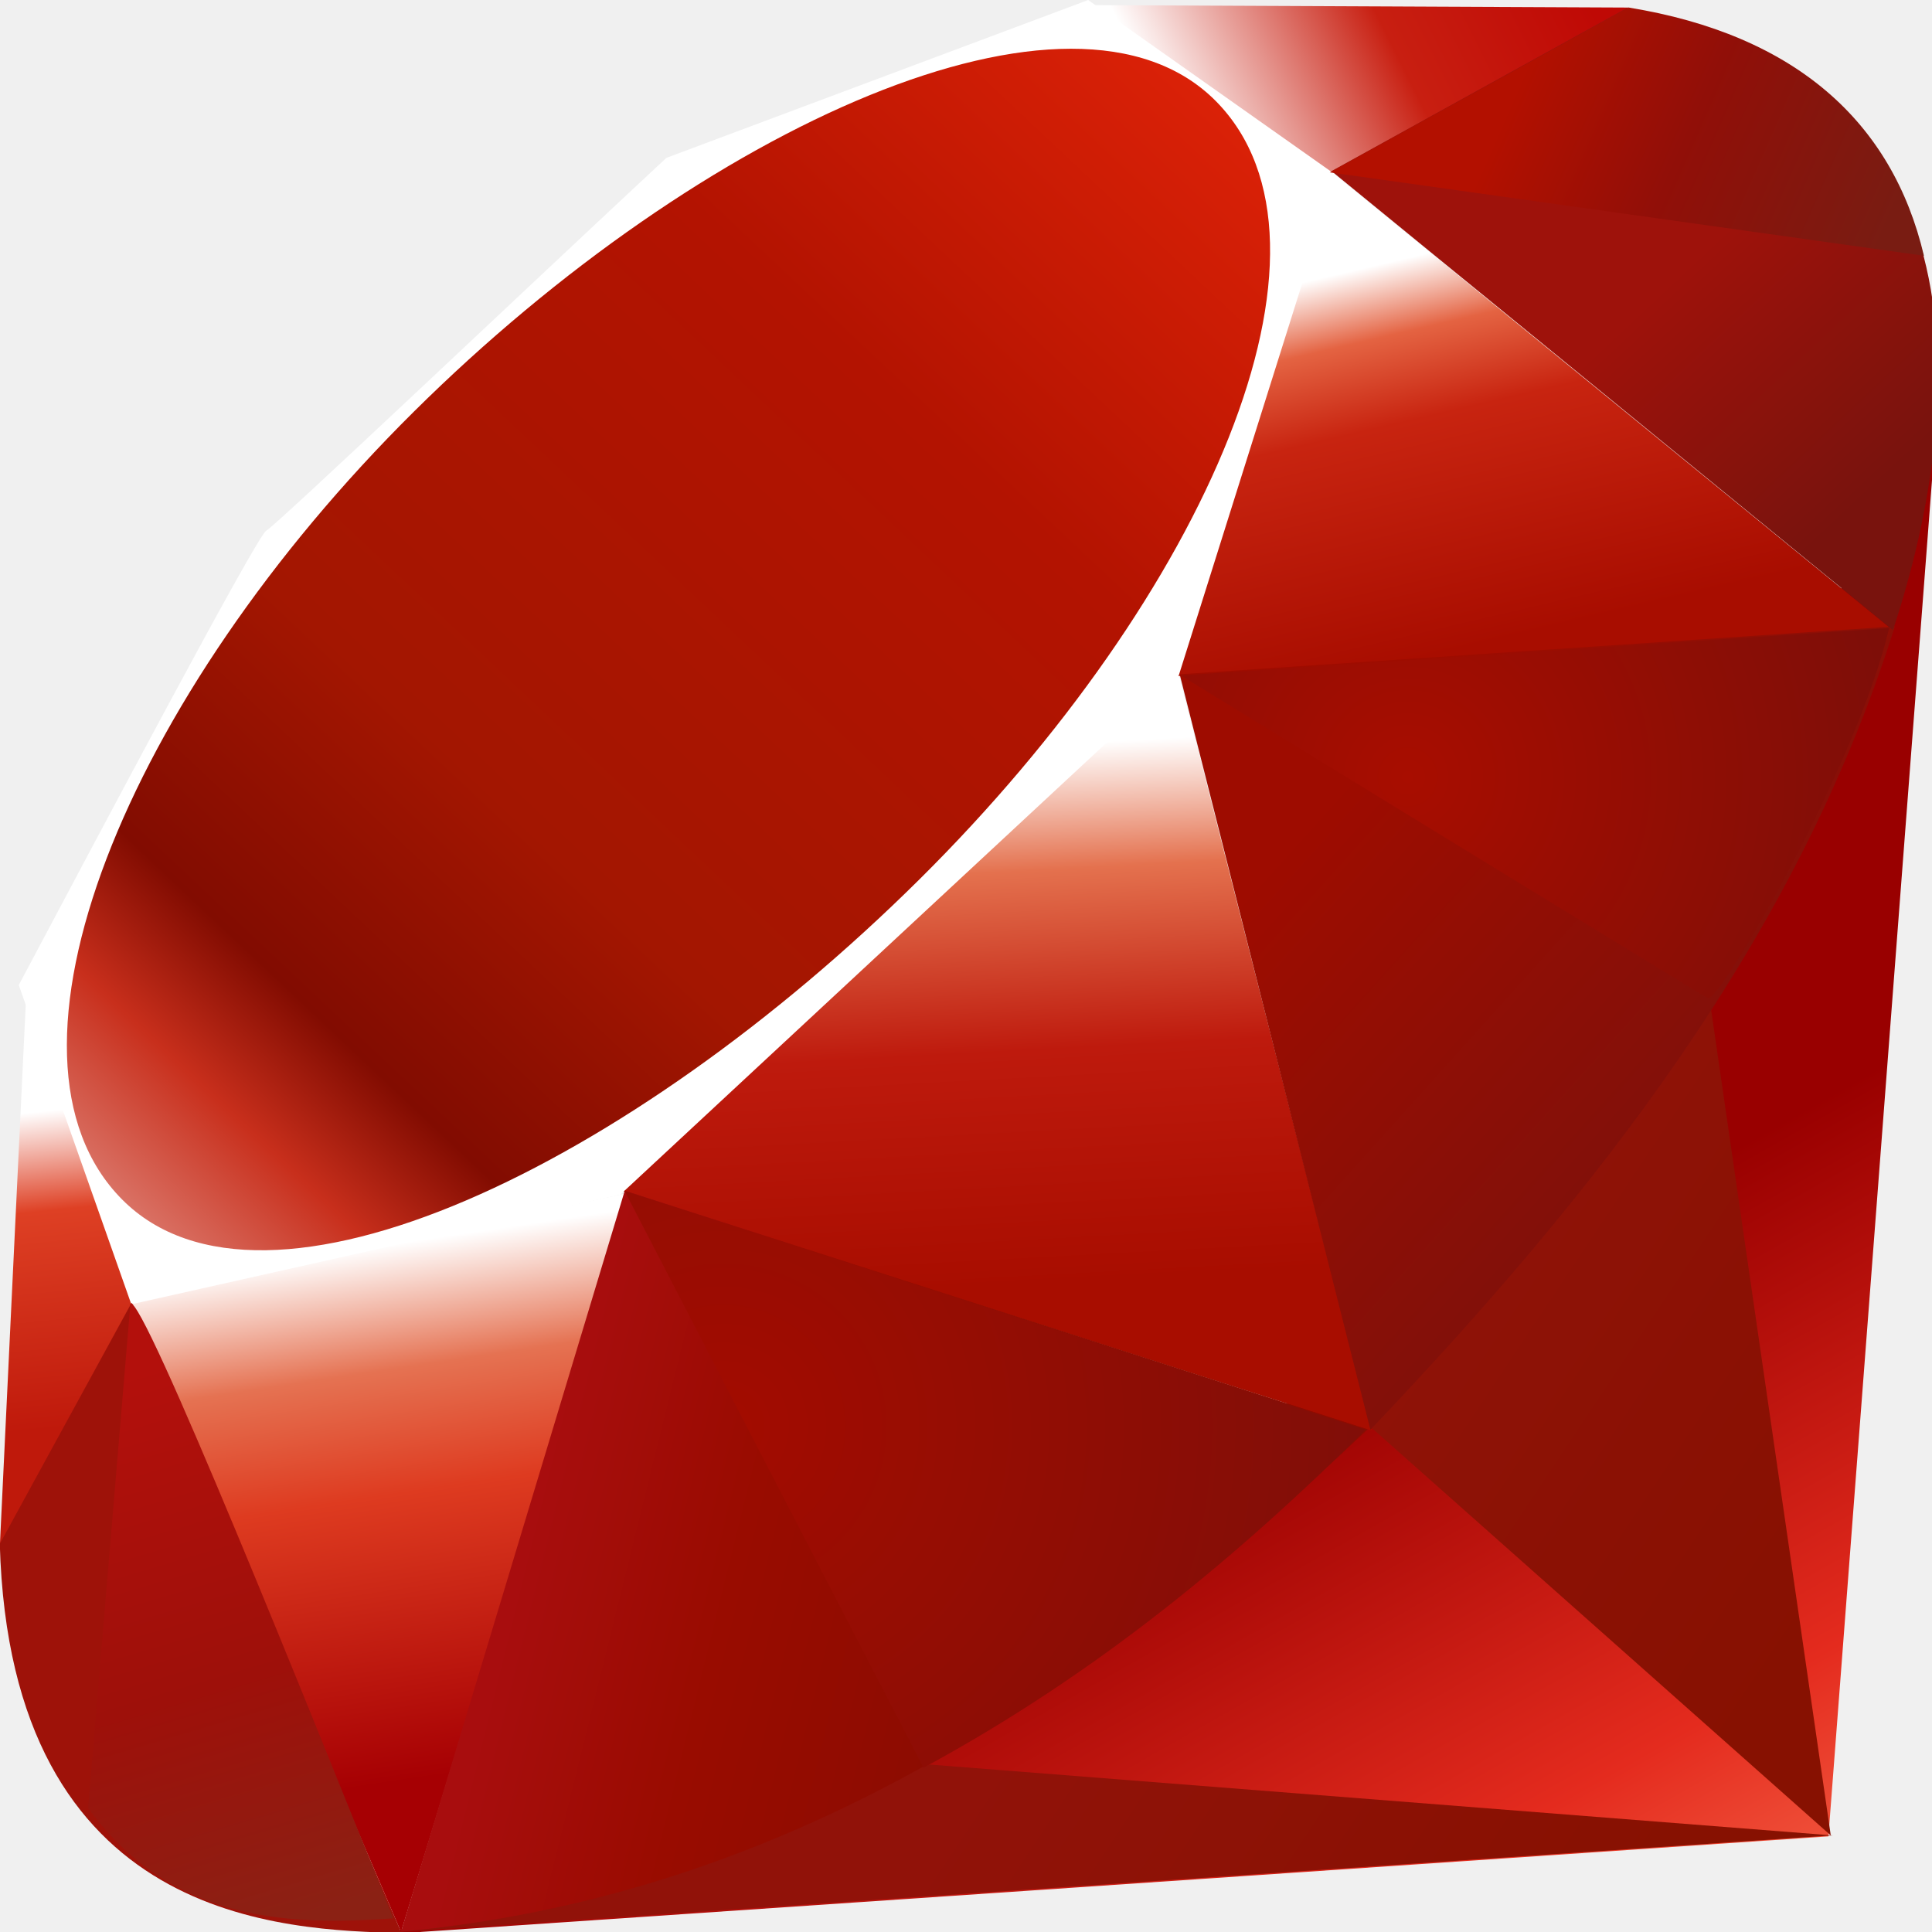
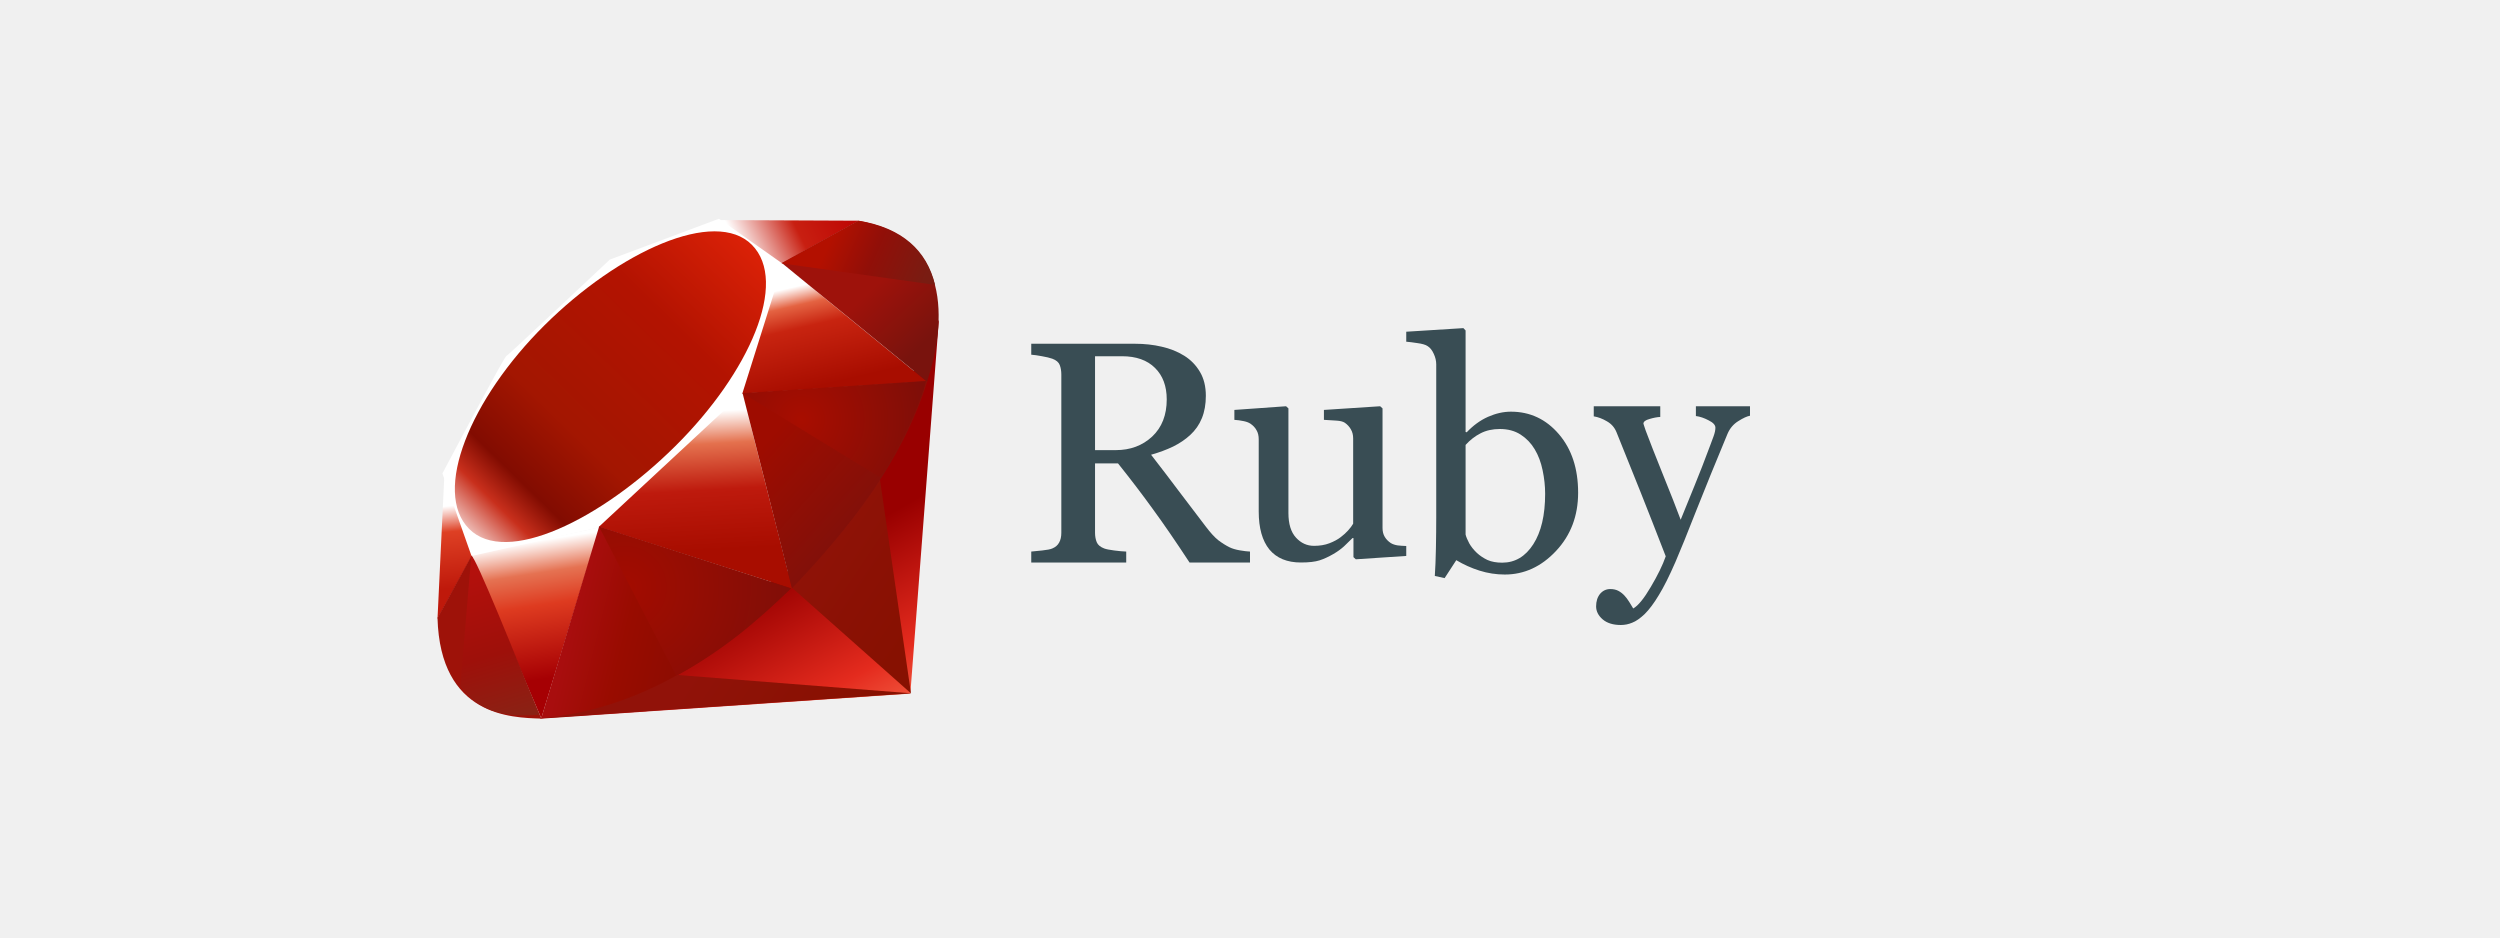
- <svg xmlns="http://www.w3.org/2000/svg" xmlns:xlink="http://www.w3.org/1999/xlink" width="64" height="64" id="svg2" version="1.1" viewBox="0 0 32 32">
-   <defs id="defs4">
-     <linearGradient id="linearGradient3461" spreadMethod="pad" gradientTransform="matrix(37.39998,16.509,-16.509,37.39998,362.3227,-485.4917)" gradientUnits="userSpaceOnUse" y2="0" x2="1" y1="0" x1="0">
-       <stop id="stop3463" offset="0" style="stop-opacity:1;stop-color:#b31000" />
-       <stop id="stop3465" offset="0.44" style="stop-opacity:1;stop-color:#910f08" />
-       <stop id="stop3467" offset="0.44" style="stop-opacity:1;stop-color:#910f08" />
-       <stop id="stop3469" offset="0.99" style="stop-opacity:1;stop-color:#791c12" />
-       <stop id="stop3471" offset="1" style="stop-opacity:1;stop-color:#791c12" />
+ <svg xmlns="http://www.w3.org/2000/svg" width="160" height="60" viewBox="0 0 160 60" fill="none">
+   <path fill-rule="evenodd" clip-rule="evenodd" d="M52.861 35.121L34.54 46L58.262 44.39L60.089 20.47L52.861 35.121Z" fill="url(#paint0_linear_601_441)" />
+   <path fill-rule="evenodd" clip-rule="evenodd" d="M58.301 44.374L56.262 30.301L50.709 37.635L58.301 44.374Z" fill="url(#paint1_linear_601_441)" />
+   <path fill-rule="evenodd" clip-rule="evenodd" d="M58.328 44.374L43.391 43.201L34.619 45.969L58.328 44.374Z" fill="url(#paint2_linear_601_441)" />
+   <path fill-rule="evenodd" clip-rule="evenodd" d="M34.641 45.972L38.372 33.748L30.161 35.503L34.641 45.972Z" fill="url(#paint3_linear_601_441)" />
+   <path fill-rule="evenodd" clip-rule="evenodd" d="M50.707 37.675L47.273 24.226L37.447 33.437L50.707 37.675Z" fill="url(#paint4_linear_601_441)" />
+   <path fill-rule="evenodd" clip-rule="evenodd" d="M59.31 24.416L50.022 16.83L47.435 25.192L59.31 24.416Z" fill="url(#paint5_linear_601_441)" />
+   <path fill-rule="evenodd" clip-rule="evenodd" d="M54.966 14.125L49.503 17.144L46.057 14.085L54.966 14.125Z" fill="url(#paint6_linear_601_441)" />
+   <path fill-rule="evenodd" clip-rule="evenodd" d="M28 39.604L30.288 35.431L28.437 30.459L28 39.604Z" fill="url(#paint7_linear_601_441)" />
+   <path fill-rule="evenodd" clip-rule="evenodd" d="M28.314 30.301L30.177 35.584L38.27 33.769L47.51 25.181L50.117 16.899L46.012 14L39.031 16.612C36.832 18.658 32.564 22.705 32.41 22.782C32.258 22.859 29.592 27.898 28.314 30.301Z" fill="white" />
+   <path fill-rule="evenodd" clip-rule="evenodd" d="M34.854 20.811C39.62 16.084 45.765 13.292 48.123 15.671C50.48 18.051 47.981 23.833 43.214 28.557C38.448 33.281 32.379 36.227 30.023 33.848C27.665 31.471 30.087 25.535 34.854 20.811V20.811Z" fill="url(#paint8_linear_601_441)" />
+   <path fill-rule="evenodd" clip-rule="evenodd" d="M34.64 45.968L38.343 33.704L50.639 37.654C46.193 41.823 41.248 45.347 34.64 45.968Z" fill="url(#paint9_linear_601_441)" />
+   <path fill-rule="evenodd" clip-rule="evenodd" d="M47.526 25.157L50.682 37.66C54.396 33.756 57.729 29.558 59.362 24.365L47.526 25.157V25.157Z" fill="url(#paint10_linear_601_441)" />
+   <path fill-rule="evenodd" clip-rule="evenodd" d="M59.33 24.428C60.593 20.616 60.885 15.146 54.928 14.131L50.04 16.831L59.33 24.428V24.428Z" fill="url(#paint11_linear_601_441)" />
+   <path fill-rule="evenodd" clip-rule="evenodd" d="M28 39.549C28.175 45.841 32.715 45.935 34.648 45.99L30.182 35.558L28 39.549Z" fill="#9E1209" />
+   <path fill-rule="evenodd" clip-rule="evenodd" d="M47.544 25.177C50.397 26.931 56.148 30.453 56.265 30.518C56.446 30.62 58.745 26.642 59.266 24.395L47.544 25.177V25.177Z" fill="url(#paint12_radial_601_441)" />
+   <path fill-rule="evenodd" clip-rule="evenodd" d="M38.338 33.704L43.287 43.253C46.214 41.666 48.506 39.732 50.605 37.661L38.338 33.704Z" fill="url(#paint13_radial_601_441)" />
+   <path fill-rule="evenodd" clip-rule="evenodd" d="M30.162 35.571L29.461 43.922C30.784 45.73 32.605 45.887 34.514 45.746C33.133 42.307 30.373 35.432 30.162 35.571V35.571Z" fill="url(#paint14_linear_601_441)" />
+   <path fill-rule="evenodd" clip-rule="evenodd" d="M50.01 16.852L59.843 18.232C59.318 16.009 57.707 14.574 54.96 14.125L50.01 16.852Z" fill="url(#paint15_linear_601_441)" />
+   <path d="M80 36H76.13C75.272 34.691 74.496 33.56 73.8 32.606C73.111 31.652 72.362 30.669 71.551 29.656H70.082V34.096C70.082 34.326 70.12 34.53 70.194 34.708C70.268 34.879 70.427 35.01 70.67 35.102C70.792 35.148 71.004 35.191 71.308 35.23C71.612 35.27 71.869 35.293 72.078 35.3V36H66V35.3C66.162 35.286 66.395 35.263 66.699 35.23C67.01 35.198 67.226 35.155 67.347 35.102C67.55 35.017 67.695 34.892 67.783 34.727C67.877 34.563 67.925 34.352 67.925 34.096V23.973C67.925 23.743 67.891 23.539 67.823 23.361C67.756 23.184 67.597 23.049 67.347 22.957C67.178 22.898 66.959 22.845 66.689 22.799C66.419 22.747 66.189 22.714 66 22.701V22H72.635C73.243 22 73.814 22.062 74.347 22.188C74.881 22.306 75.364 22.5 75.796 22.77C76.215 23.033 76.549 23.378 76.799 23.805C77.049 24.227 77.174 24.736 77.174 25.335C77.174 25.874 77.089 26.351 76.92 26.765C76.752 27.18 76.502 27.538 76.171 27.841C75.867 28.124 75.502 28.37 75.077 28.581C74.651 28.785 74.182 28.959 73.669 29.104C74.378 30.018 74.965 30.787 75.431 31.412C75.904 32.037 76.481 32.797 77.163 33.691C77.461 34.086 77.727 34.379 77.964 34.569C78.207 34.754 78.447 34.905 78.683 35.023C78.859 35.109 79.078 35.175 79.341 35.221C79.605 35.267 79.824 35.293 80 35.3V36ZM74.671 25.562C74.671 24.713 74.422 24.042 73.922 23.549C73.422 23.049 72.716 22.799 71.805 22.799H70.082V28.808H71.41C72.341 28.808 73.118 28.518 73.74 27.939C74.361 27.354 74.671 26.561 74.671 25.562Z" fill="#394D54" />
+   <path d="M90 35.58L86.772 35.795L86.621 35.658V34.436H86.561C86.4 34.599 86.219 34.775 86.018 34.964C85.817 35.146 85.586 35.312 85.325 35.462C85.023 35.638 84.731 35.772 84.45 35.863C84.168 35.954 83.769 36 83.253 36C82.375 36 81.705 35.723 81.242 35.169C80.786 34.609 80.558 33.797 80.558 32.735V28.121C80.558 27.887 80.512 27.691 80.418 27.535C80.331 27.372 80.2 27.232 80.026 27.114C79.905 27.036 79.754 26.981 79.573 26.948C79.392 26.909 79.201 26.883 79 26.87V26.235L82.308 26L82.459 26.137V32.833C82.459 33.53 82.62 34.055 82.942 34.407C83.263 34.759 83.649 34.934 84.098 34.934C84.466 34.934 84.795 34.879 85.083 34.768C85.371 34.657 85.613 34.527 85.807 34.377C85.988 34.24 86.146 34.097 86.28 33.947C86.421 33.791 86.528 33.647 86.602 33.517V28.053C86.601 27.838 86.555 27.649 86.461 27.486C86.367 27.316 86.236 27.173 86.069 27.056C85.948 26.977 85.767 26.932 85.526 26.919C85.291 26.899 85.026 26.883 84.731 26.87V26.235L88.331 26L88.482 26.137V33.791C88.482 34.012 88.529 34.201 88.623 34.358C88.716 34.514 88.847 34.648 89.015 34.759C89.135 34.83 89.279 34.879 89.447 34.905C89.615 34.925 89.799 34.938 90 34.944V35.58" fill="#394D54" />
+   <path d="M101 31.533C101 33.013 100.529 34.255 99.586 35.261C98.643 36.267 97.549 36.77 96.303 36.77C95.758 36.77 95.219 36.687 94.687 36.52C94.162 36.354 93.667 36.13 93.202 35.851L92.455 37L91.828 36.86C91.862 36.367 91.885 35.774 91.899 35.081C91.912 34.388 91.919 33.719 91.919 33.072V23.319C91.919 23.092 91.865 22.866 91.758 22.639C91.657 22.413 91.525 22.249 91.364 22.149C91.236 22.063 91.02 21.999 90.717 21.959C90.421 21.913 90.182 21.883 90 21.869V21.23L93.657 21L93.798 21.15V27.646L93.869 27.666C94.286 27.226 94.741 26.896 95.232 26.677C95.731 26.457 96.219 26.347 96.697 26.347C97.922 26.347 98.946 26.826 99.768 27.786C100.589 28.745 101 29.994 101 31.533H101ZM98.889 31.603C98.889 31.11 98.835 30.607 98.727 30.094C98.62 29.581 98.451 29.135 98.222 28.755C97.993 28.369 97.694 28.056 97.323 27.816C96.953 27.576 96.508 27.456 95.99 27.456C95.519 27.456 95.104 27.549 94.748 27.736C94.397 27.916 94.081 28.162 93.798 28.475V34.212C93.838 34.372 93.916 34.558 94.03 34.771C94.151 34.985 94.313 35.188 94.515 35.381C94.717 35.568 94.946 35.721 95.202 35.841C95.458 35.954 95.771 36.011 96.141 36.011C96.963 36.011 97.626 35.617 98.131 34.831C98.636 34.045 98.889 32.969 98.889 31.603Z" fill="#394D54" />
+   <path d="M102.151 38.806C102.151 38.479 102.237 38.212 102.407 38.003C102.583 37.8 102.801 37.699 103.06 37.699C103.261 37.699 103.435 37.739 103.58 37.817C103.725 37.895 103.854 37.996 103.968 38.12C104.062 38.218 104.163 38.352 104.271 38.522C104.378 38.691 104.463 38.832 104.526 38.943C104.841 38.766 105.217 38.306 105.652 37.562C106.093 36.818 106.412 36.166 106.607 35.604C106.008 34.057 105.466 32.674 104.98 31.453C104.494 30.233 103.987 28.97 103.457 27.664C103.337 27.364 103.135 27.132 102.851 26.969C102.568 26.799 102.284 26.692 102 26.646V26H106.257V26.685C106.068 26.692 105.841 26.734 105.576 26.813C105.311 26.884 105.179 26.986 105.179 27.116C105.179 27.116 105.195 27.165 105.226 27.263C105.264 27.361 105.295 27.456 105.321 27.547C105.56 28.193 105.926 29.126 106.418 30.347C106.91 31.561 107.292 32.533 107.563 33.264C107.847 32.566 108.14 31.845 108.443 31.101C108.752 30.35 109.096 29.466 109.474 28.448C109.518 28.324 109.581 28.154 109.663 27.939C109.745 27.717 109.786 27.527 109.786 27.371C109.786 27.201 109.641 27.044 109.351 26.901C109.067 26.751 108.796 26.659 108.537 26.627V26H112V26.607C111.811 26.64 111.562 26.754 111.253 26.95C110.944 27.139 110.713 27.41 110.562 27.762C109.811 29.564 109.143 31.205 108.556 32.687C107.976 34.168 107.535 35.258 107.232 35.957C106.834 36.87 106.478 37.582 106.163 38.091C105.854 38.606 105.551 39.011 105.254 39.305C104.964 39.579 104.699 39.762 104.46 39.853C104.226 39.951 103.984 40 103.731 40C103.239 40 102.851 39.879 102.568 39.638C102.29 39.396 102.151 39.119 102.151 38.806" fill="#394D54" />
+   <defs>
+     <linearGradient id="paint0_linear_601_441" x1="56.193" y1="48.91" x2="49.423" y2="36.958" gradientUnits="userSpaceOnUse">
+       <stop stop-color="#FB7655" />
+       <stop offset="0.41" stop-color="#E42B1E" />
+       <stop offset="0.99" stop-color="#990000" />
+       <stop offset="1" stop-color="#990000" />
    </linearGradient>
-     <clipPath id="clipPath3453" clipPathUnits="userSpaceOnUse">
-       <path id="path3455" clip-rule="evenodd" d="m 343.58,-477.68 c 0,0 60.71,8.52 60.71,8.52 -3.24,-13.73 -13.19,-22.59 -30.15,-25.36 0,0 -30.56,16.84 -30.56,16.84 z" />
-     </clipPath>
-     <linearGradient id="linearGradient3435" spreadMethod="pad" gradientTransform="matrix(-16.68208,-56.59695,56.59695,-16.68208,234.3511,-297.9512)" gradientUnits="userSpaceOnUse" y2="0" x2="1" y1="0" x1="0">
-       <stop id="stop3437" offset="0" style="stop-opacity:1;stop-color:#8b2114" />
-       <stop id="stop3439" offset="0.43" style="stop-opacity:1;stop-color:#9e100a" />
-       <stop id="stop3441" offset="0.43" style="stop-opacity:1;stop-color:#9e100a" />
-       <stop id="stop3443" offset="0.99" style="stop-opacity:1;stop-color:#b3100c" />
-       <stop id="stop3445" offset="1" style="stop-opacity:1;stop-color:#b3100c" />
+     <linearGradient id="paint1_linear_601_441" x1="59.565" y1="38.87" x2="50.841" y2="33.016" gradientUnits="userSpaceOnUse">
+       <stop stop-color="#871101" />
+       <stop offset="0.99" stop-color="#911209" />
+       <stop offset="1" stop-color="#911209" />
    </linearGradient>
-     <clipPath id="clipPath3427" clipPathUnits="userSpaceOnUse">
-       <path id="path3429" clip-rule="evenodd" d="m 221.03,-362.1 c 0,0 -4.33,51.56 -4.33,51.56 8.17,11.16 19.41,12.13 31.2,11.26 -8.53,-21.23 -25.57,-63.68 -26.87,-62.82 z" />
-     </clipPath>
-     <radialGradient id="radialGradient3411" spreadMethod="pad" gradientTransform="matrix(66.9469,0,0,66.9469,281.77,-349.54)" gradientUnits="userSpaceOnUse" r="1" cy="0" cx="0" fy="0" fx="0">
-       <stop id="stop3413" offset="0" style="stop-opacity:1;stop-color:#a30c00" />
-       <stop id="stop3415" offset="0.99" style="stop-opacity:1;stop-color:#800e08" />
-       <stop id="stop3417" offset="0.99" style="stop-opacity:1;stop-color:#800e08" />
-       <stop id="stop3419" offset="1" style="stop-opacity:1;stop-color:#800e08" />
+     <linearGradient id="paint2_linear_601_441" x1="52.585" y1="49.272" x2="43.861" y2="43.418" gradientUnits="userSpaceOnUse">
+       <stop stop-color="#871101" />
+       <stop offset="0.99" stop-color="#911209" />
+       <stop offset="1" stop-color="#911209" />
+     </linearGradient>
+     <linearGradient id="paint3_linear_601_441" x1="34.267" y1="34.632" x2="35.62" y2="43.422" gradientUnits="userSpaceOnUse">
+       <stop stop-color="white" />
+       <stop offset="0.23" stop-color="#E57252" />
+       <stop offset="0.46" stop-color="#DE3B20" />
+       <stop offset="0.99" stop-color="#A60003" />
+       <stop offset="1" stop-color="#A60003" />
+     </linearGradient>
+     <linearGradient id="paint4_linear_601_441" x1="43.57" y1="26.425" x2="44.068" y2="35.395" gradientUnits="userSpaceOnUse">
+       <stop stop-color="white" />
+       <stop offset="0.23" stop-color="#E4714E" />
+       <stop offset="0.56" stop-color="#BE1A0D" />
+       <stop offset="0.99" stop-color="#A80D00" />
+       <stop offset="1" stop-color="#A80D00" />
+     </linearGradient>
+     <linearGradient id="paint5_linear_601_441" x1="51.825" y1="18.134" x2="53.316" y2="24.563" gradientUnits="userSpaceOnUse">
+       <stop stop-color="white" />
+       <stop offset="0.18" stop-color="#E46342" />
+       <stop offset="0.4" stop-color="#C82410" />
+       <stop offset="0.99" stop-color="#A80D00" />
+       <stop offset="1" stop-color="#A80D00" />
+     </linearGradient>
+     <linearGradient id="paint6_linear_601_441" x1="47.269" y1="15.87" x2="53.698" y2="12.655" gradientUnits="userSpaceOnUse">
+       <stop stop-color="white" />
+       <stop offset="0.54" stop-color="#C81F11" />
+       <stop offset="0.99" stop-color="#BF0905" />
+       <stop offset="1" stop-color="#BF0905" />
+     </linearGradient>
+     <linearGradient id="paint7_linear_601_441" x1="28.632" y1="32.391" x2="29.161" y2="37.689" gradientUnits="userSpaceOnUse">
+       <stop stop-color="white" />
+       <stop offset="0.31" stop-color="#DE4024" />
+       <stop offset="0.99" stop-color="#BF190B" />
+       <stop offset="1" stop-color="#BF190B" />
+     </linearGradient>
+     <linearGradient id="paint8_linear_601_441" x1="24.994" y1="39.121" x2="49.867" y2="13.545" gradientUnits="userSpaceOnUse">
+       <stop stop-color="#BD0012" />
+       <stop offset="0.07" stop-color="white" />
+       <stop offset="0.17" stop-color="white" />
+       <stop offset="0.27" stop-color="#C82F1C" />
+       <stop offset="0.33" stop-color="#820C01" />
+       <stop offset="0.46" stop-color="#A31601" />
+       <stop offset="0.72" stop-color="#B31301" />
+       <stop offset="0.99" stop-color="#E82609" />
+       <stop offset="1" stop-color="#E82609" />
+     </linearGradient>
+     <linearGradient id="paint9_linear_601_441" x1="44.046" y1="41.701" x2="36.554" y2="39.852" gradientUnits="userSpaceOnUse">
+       <stop stop-color="#8C0C01" />
+       <stop offset="0.54" stop-color="#990C00" />
+       <stop offset="0.99" stop-color="#A80D0E" />
+       <stop offset="1" stop-color="#A80D0E" />
+     </linearGradient>
+     <linearGradient id="paint10_linear_601_441" x1="56.914" y1="32.709" x2="50.259" y2="26.743" gradientUnits="userSpaceOnUse">
+       <stop stop-color="#7E110B" />
+       <stop offset="0.99" stop-color="#9E0C00" />
+       <stop offset="1" stop-color="#9E0C00" />
+     </linearGradient>
+     <linearGradient id="paint11_linear_601_441" x1="59.359" y1="21.764" x2="56.044" y2="18.219" gradientUnits="userSpaceOnUse">
+       <stop stop-color="#79130D" />
+       <stop offset="0.99" stop-color="#9E120B" />
+       <stop offset="1" stop-color="#9E120B" />
+     </linearGradient>
+     <radialGradient id="paint12_radial_601_441" cx="0" cy="0" r="1" gradientUnits="userSpaceOnUse" gradientTransform="translate(51.2948 26.8576) scale(8.1559)">
+       <stop stop-color="#A80D00" />
+       <stop offset="0.99" stop-color="#7E0E08" />
+       <stop offset="1" stop-color="#7E0E08" />
    </radialGradient>
-     <clipPath id="clipPath3403" clipPathUnits="userSpaceOnUse">
-       <path id="path3405" clip-rule="evenodd" d="m 271.51,-373.63 c 0,0 30.56,58.96 30.56,58.96 18.07,-9.8 32.22,-21.74 45.18,-34.53 0,0 -75.74,-24.43 -75.74,-24.43 z" />
-     </clipPath>
-     <radialGradient id="radialGradient3387" spreadMethod="pad" gradientTransform="matrix(50.36,0,0,50.36,351.5098,-415.8999)" gradientUnits="userSpaceOnUse" r="1" cy="0" cx="0" fy="0" fx="0">
-       <stop id="stop3389" offset="0" style="stop-opacity:1;stop-color:#a80d00" />
-       <stop id="stop3391" offset="0.99" style="stop-opacity:1;stop-color:#7e0e08" />
-       <stop id="stop3393" offset="0.99" style="stop-opacity:1;stop-color:#7e0e08" />
-       <stop id="stop3395" offset="1" style="stop-opacity:1;stop-color:#7e0e08" />
+     <radialGradient id="paint13_radial_601_441" cx="0" cy="0" r="1" gradientUnits="userSpaceOnUse" gradientTransform="translate(40 37.6059) scale(10.8422)">
+       <stop stop-color="#A30C00" />
+       <stop offset="0.99" stop-color="#800E08" />
+       <stop offset="1" stop-color="#800E08" />
    </radialGradient>
-     <clipPath id="clipPath3379" clipPathUnits="userSpaceOnUse">
-       <path id="path3381" clip-rule="evenodd" d="m 328.35,-426.28 c 17.62,10.83 53.13,32.58 53.85,32.98 1.12,0.63 15.31,-23.93 18.53,-37.81 0,0 -72.38,4.83 -72.38,4.83 z" />
-     </clipPath>
-     <linearGradient id="linearGradient3361" spreadMethod="pad" gradientTransform="matrix(-20.47006,-21.88396,21.88396,-20.47006,401.3027,-447.3535)" gradientUnits="userSpaceOnUse" y2="0" x2="1" y1="0" x1="0">
-       <stop id="stop3363" offset="0" style="stop-opacity:1;stop-color:#79130d" />
-       <stop id="stop3365" offset="0.99" style="stop-opacity:1;stop-color:#9e120b" />
-       <stop id="stop3367" offset="0.99" style="stop-opacity:1;stop-color:#9e120b" />
-       <stop id="stop3369" offset="1" style="stop-opacity:1;stop-color:#9e120b" />
+     <linearGradient id="paint14_linear_601_441" x1="32.319" y1="45.961" x2="29.618" y2="36.794" gradientUnits="userSpaceOnUse">
+       <stop stop-color="#8B2114" />
+       <stop offset="0.43" stop-color="#9E100A" />
+       <stop offset="0.99" stop-color="#B3100C" />
+       <stop offset="1" stop-color="#B3100C" />
    </linearGradient>
-     <clipPath id="clipPath3353" clipPathUnits="userSpaceOnUse">
-       <path id="path3355" clip-rule="evenodd" d="m 401.12,-430.9 c 7.8,-23.54 9.6,-57.31 -27.18,-63.58 0,0 -30.18,16.67 -30.18,16.67 0,0 57.36,46.91 57.36,46.91 z" />
-     </clipPath>
-     <linearGradient id="linearGradient3337" spreadMethod="pad" gradientTransform="matrix(-41.09381,-36.83124,36.83124,-41.09381,386.2056,-379.7764)" gradientUnits="userSpaceOnUse" y2="0" x2="1" y1="0" x1="0">
-       <stop id="stop3339" offset="0" style="stop-opacity:1;stop-color:#7e110b" />
-       <stop id="stop3341" offset="0.99" style="stop-opacity:1;stop-color:#9e0c00" />
-       <stop id="stop3343" offset="0.99" style="stop-opacity:1;stop-color:#9e0c00" />
-       <stop id="stop3345" offset="1" style="stop-opacity:1;stop-color:#9e0c00" />
+     <linearGradient id="paint15_linear_601_441" x1="53.046" y1="15.587" x2="59.102" y2="18.261" gradientUnits="userSpaceOnUse">
+       <stop stop-color="#B31000" />
+       <stop offset="0.44" stop-color="#910F08" />
+       <stop offset="0.99" stop-color="#791C12" />
+       <stop offset="1" stop-color="#791C12" />
    </linearGradient>
-     <clipPath id="clipPath3329" clipPathUnits="userSpaceOnUse">
-       <path id="path3331" clip-rule="evenodd" d="m 328.24,-426.4 c 0,0 19.49,77.2 19.49,77.2 22.93,-24.11 43.51,-50.03 53.59,-82.09 0,0 -73.08,4.89 -73.08,4.89 z" />
-     </clipPath>
-     <linearGradient id="linearGradient3311" spreadMethod="pad" gradientTransform="matrix(-46.25406,-11.41588,11.41588,-46.25406,306.7568,-324.2568)" gradientUnits="userSpaceOnUse" y2="0" x2="1" y1="0" x1="0">
-       <stop id="stop3313" offset="0" style="stop-opacity:1;stop-color:#8c0c01" />
-       <stop id="stop3315" offset="0.54" style="stop-opacity:1;stop-color:#990c00" />
-       <stop id="stop3317" offset="0.54" style="stop-opacity:1;stop-color:#990c00" />
-       <stop id="stop3319" offset="0.99" style="stop-opacity:1;stop-color:#a80d0e" />
-       <stop id="stop3321" offset="1" style="stop-opacity:1;stop-color:#a80d0e" />
-     </linearGradient>
-     <clipPath id="clipPath3303" clipPathUnits="userSpaceOnUse">
-       <path id="path3305" clip-rule="evenodd" d="m 248.68,-297.91 c 0,0 22.86,-75.72 22.86,-75.72 0,0 75.92,24.39 75.92,24.39 -27.45,25.74 -57.98,47.5 -98.78,51.33 z" />
-     </clipPath>
-     <linearGradient id="linearGradient3275" spreadMethod="pad" gradientTransform="matrix(153.5742,-157.9171,157.9171,153.5742,189.1196,-340.1807)" gradientUnits="userSpaceOnUse" y2="0" x2="1" y1="0" x1="0">
-       <stop id="stop3277" offset="0" style="stop-opacity:1;stop-color:#bd0012" />
-       <stop id="stop3279" offset="0.07" style="stop-opacity:1;stop-color:#ffffff" />
-       <stop id="stop3281" offset="0.07" style="stop-opacity:1;stop-color:#ffffff" />
-       <stop id="stop3283" offset="0.27" style="stop-opacity:1;stop-color:#c82f1c" />
-       <stop id="stop3285" offset="0.27" style="stop-opacity:1;stop-color:#c82f1c" />
-       <stop id="stop3287" offset="0.33" style="stop-opacity:1;stop-color:#820c01" />
-       <stop id="stop3289" offset="0.46" style="stop-opacity:1;stop-color:#a31601" />
-       <stop id="stop3291" offset="0.72" style="stop-opacity:1;stop-color:#b31301" />
-       <stop id="stop3293" offset="0.99" style="stop-opacity:1;stop-color:#e82609" />
-       <stop id="stop3295" offset="1" style="stop-opacity:1;stop-color:#e82609" />
-     </linearGradient>
-     <clipPath id="clipPath3267" clipPathUnits="userSpaceOnUse">
-       <path id="path3269" clip-rule="evenodd" d="m 250,-453.24 c 29.43,-29.18 67.37,-46.42 81.93,-31.73 14.55,14.69 -0.88,50.39 -30.31,79.56 -29.43,29.17 -66.9,47.36 -81.45,32.67 -14.56,-14.68 0.4,-51.33 29.83,-80.5 z" />
-     </clipPath>
-     <linearGradient id="linearGradient3245" spreadMethod="pad" gradientTransform="matrix(3.26703,32.70995,-32.70995,3.26703,211.584,-381.7349)" gradientUnits="userSpaceOnUse" y2="0" x2="1" y1="0" x1="0">
-       <stop id="stop3247" offset="0" style="stop-opacity:1;stop-color:#ffffff" />
-       <stop id="stop3249" offset="0.31" style="stop-opacity:1;stop-color:#de4024" />
-       <stop id="stop3251" offset="0.31" style="stop-opacity:1;stop-color:#de4024" />
-       <stop id="stop3253" offset="0.99" style="stop-opacity:1;stop-color:#bf190b" />
-       <stop id="stop3255" offset="1" style="stop-opacity:1;stop-color:#bf190b" />
-     </linearGradient>
-     <clipPath id="clipPath3237" clipPathUnits="userSpaceOnUse">
-       <path id="path3239" clip-rule="evenodd" d="m 210.38,-393.67 c 0,0 -2.7,56.47 -2.7,56.47 0,0 14.13,-25.77 14.13,-25.77 0,0 -11.43,-30.7 -11.43,-30.7 z" />
-     </clipPath>
-     <linearGradient id="linearGradient3219" spreadMethod="pad" gradientTransform="matrix(39.69395,-19.84702,19.84702,39.69394,326.6562,-483.7476)" gradientUnits="userSpaceOnUse" y2="0" x2="1" y1="0" x1="0">
-       <stop id="stop3221" offset="0" style="stop-opacity:1;stop-color:#ffffff" />
-       <stop id="stop3223" offset="0.54" style="stop-opacity:1;stop-color:#c81f11" />
-       <stop id="stop3225" offset="0.54" style="stop-opacity:1;stop-color:#c81f11" />
-       <stop id="stop3227" offset="0.99" style="stop-opacity:1;stop-color:#bf0905" />
-       <stop id="stop3229" offset="1" style="stop-opacity:1;stop-color:#bf0905" />
-     </linearGradient>
-     <clipPath id="clipPath3211" clipPathUnits="userSpaceOnUse">
-       <path id="path3213" clip-rule="evenodd" d="m 319.17,-494.77 c 0,0 55.01,0.25 55.01,0.25 0,0 -33.73,18.64 -33.73,18.64 0,0 -21.28,-18.89 -21.28,-18.89 z" />
-     </clipPath>
-     <linearGradient id="linearGradient3191" spreadMethod="pad" gradientTransform="matrix(9.21103,39.69502,-39.69502,9.21103,354.7842,-469.7666)" gradientUnits="userSpaceOnUse" y2="0" x2="1" y1="0" x1="0">
-       <stop id="stop3193" offset="0" style="stop-opacity:1;stop-color:#ffffff" />
-       <stop id="stop3195" offset="0.18" style="stop-opacity:1;stop-color:#e46342" />
-       <stop id="stop3197" offset="0.18" style="stop-opacity:1;stop-color:#e46342" />
-       <stop id="stop3199" offset="0.4" style="stop-opacity:1;stop-color:#c82410" />
-       <stop id="stop3201" offset="0.99" style="stop-opacity:1;stop-color:#a80d00" />
-       <stop id="stop3203" offset="1" style="stop-opacity:1;stop-color:#a80d00" />
-     </linearGradient>
-     <clipPath id="clipPath3183" clipPathUnits="userSpaceOnUse">
-       <path id="path3185" clip-rule="evenodd" d="m 327.68,-426.19 c 0,0 73.32,-4.79 73.32,-4.79 0,0 -57.35,-46.84 -57.35,-46.84 0,0 -15.97,51.63 -15.97,51.63 z" />
-     </clipPath>
-     <linearGradient id="linearGradient3163" spreadMethod="pad" gradientTransform="matrix(3.077,55.39,-55.39,3.077,303.8125,-418.5791)" gradientUnits="userSpaceOnUse" y2="0" x2="1" y1="0" x1="0">
-       <stop id="stop3165" offset="0" style="stop-opacity:1;stop-color:#ffffff" />
-       <stop id="stop3167" offset="0.23" style="stop-opacity:1;stop-color:#e4714e" />
-       <stop id="stop3169" offset="0.23" style="stop-opacity:1;stop-color:#e4714e" />
-       <stop id="stop3171" offset="0.56" style="stop-opacity:1;stop-color:#be1a0d" />
-       <stop id="stop3173" offset="0.99" style="stop-opacity:1;stop-color:#a80d00" />
-       <stop id="stop3175" offset="1" style="stop-opacity:1;stop-color:#a80d00" />
-     </linearGradient>
-     <clipPath id="clipPath3155" clipPathUnits="userSpaceOnUse">
-       <path id="path3157" clip-rule="evenodd" d="m 266.01,-375.28 c 0,0 81.87,26.17 81.87,26.17 0,0 -21.2,-83.04 -21.2,-83.04 0,0 -60.67,56.87 -60.67,56.87 z" />
-     </clipPath>
-     <linearGradient id="linearGradient3135" spreadMethod="pad" gradientTransform="matrix(8.35098,54.27298,-54.27298,8.35098,246.3765,-367.8984)" gradientUnits="userSpaceOnUse" y2="0" x2="1" y1="0" x1="0">
-       <stop id="stop3137" offset="0" style="stop-opacity:1;stop-color:#ffffff" />
-       <stop id="stop3139" offset="0.23" style="stop-opacity:1;stop-color:#e57252" />
-       <stop id="stop3141" offset="0.23" style="stop-opacity:1;stop-color:#e57252" />
-       <stop id="stop3143" offset="0.46" style="stop-opacity:1;stop-color:#de3b20" />
-       <stop id="stop3145" offset="0.99" style="stop-opacity:1;stop-color:#a60003" />
-       <stop id="stop3147" offset="1" style="stop-opacity:1;stop-color:#a60003" />
-     </linearGradient>
-     <clipPath id="clipPath3127" clipPathUnits="userSpaceOnUse">
-       <path id="path3129" clip-rule="evenodd" d="m 221.02,-362.52 c 0,0 27.66,64.64 27.66,64.64 0,0 23.04,-75.48 23.04,-75.48 0,0 -50.7,10.84 -50.7,10.84 z" />
-     </clipPath>
-     <linearGradient id="linearGradient3111" spreadMethod="pad" gradientTransform="matrix(-53.86887,-36.14926,36.14926,-53.86887,359.4736,-277.5068)" gradientUnits="userSpaceOnUse" y2="0" x2="1" y1="0" x1="0">
-       <stop id="stop3113" offset="0" style="stop-opacity:1;stop-color:#871101" />
-       <stop id="stop3115" offset="0.99" style="stop-opacity:1;stop-color:#911209" />
-       <stop id="stop3117" offset="0.99" style="stop-opacity:1;stop-color:#911209" />
-       <stop id="stop3119" offset="1" style="stop-opacity:1;stop-color:#911209" />
-     </linearGradient>
-     <clipPath id="clipPath3103" clipPathUnits="userSpaceOnUse">
-       <path id="path3105" clip-rule="evenodd" d="m 248.55,-297.9 c 0,0 146.39,-9.85 146.39,-9.85 0,0 -92.23,-7.24 -92.23,-7.24 0,0 -54.16,17.09 -54.16,17.09 z" />
-     </clipPath>
-     <linearGradient id="linearGradient3087" spreadMethod="pad" gradientTransform="matrix(-53.86887,-36.14926,36.14926,-53.86887,402.5742,-341.7339)" gradientUnits="userSpaceOnUse" y2="0" x2="1" y1="0" x1="0">
-       <stop id="stop3089" offset="0" style="stop-opacity:1;stop-color:#871101" />
-       <stop id="stop3091" offset="0.99" style="stop-opacity:1;stop-color:#911209" />
-       <stop id="stop3093" offset="0.99" style="stop-opacity:1;stop-color:#911209" />
-       <stop id="stop3095" offset="1" style="stop-opacity:1;stop-color:#911209" />
-     </linearGradient>
-     <clipPath id="clipPath3079" clipPathUnits="userSpaceOnUse">
-       <path id="path3081" clip-rule="evenodd" d="m 347.89,-349.36 c 0,0 46.88,41.61 46.88,41.61 0,0 -12.59,-86.89 -12.59,-86.89 0,0 -34.29,45.28 -34.29,45.28 z" />
-     </clipPath>
-     <linearGradient id="linearGradient3061" spreadMethod="pad" gradientTransform="matrix(-41.8,-73.80005,73.80005,-41.8,381.7505,-279.7451)" gradientUnits="userSpaceOnUse" y2="0" x2="1" y1="0" x1="0">
-       <stop id="stop3063" offset="0" style="stop-opacity:1;stop-color:#fb7655" />
-       <stop id="stop3065" offset="0.41" style="stop-opacity:1;stop-color:#e42b1e" />
-       <stop id="stop3067" offset="0.41" style="stop-opacity:1;stop-color:#e42b1e" />
-       <stop id="stop3069" offset="0.99" style="stop-opacity:1;stop-color:#990000" />
-       <stop id="stop3071" offset="1" style="stop-opacity:1;stop-color:#990000" />
-     </linearGradient>
-     <clipPath id="clipPath3053" clipPathUnits="userSpaceOnUse">
-       <path id="path3055" clip-rule="evenodd" d="m 248.06,-297.71 c 0,0 146.47,-9.94 146.47,-9.94 0,0 11.28,-147.69 11.28,-147.69 0,0 -44.63,90.46 -44.63,90.46 0,0 -113.12,67.17 -113.12,67.17 z" />
-     </clipPath>
-     <linearGradient xlink:href="#linearGradient3061" id="linearGradient3857" gradientUnits="userSpaceOnUse" gradientTransform="matrix(-41.8,-73.80005,73.80005,-41.8,381.7505,-279.7451)" spreadMethod="pad" x1="0" y1="0" x2="1" y2="0" />
-     <linearGradient xlink:href="#linearGradient3087" id="linearGradient3859" gradientUnits="userSpaceOnUse" gradientTransform="matrix(-53.86887,-36.14926,36.14926,-53.86887,402.5742,-341.7339)" spreadMethod="pad" x1="0" y1="0" x2="1" y2="0" />
-     <linearGradient xlink:href="#linearGradient3111" id="linearGradient3861" gradientUnits="userSpaceOnUse" gradientTransform="matrix(-53.86887,-36.14926,36.14926,-53.86887,359.4736,-277.5068)" spreadMethod="pad" x1="0" y1="0" x2="1" y2="0" />
-     <linearGradient xlink:href="#linearGradient3135" id="linearGradient3863" gradientUnits="userSpaceOnUse" gradientTransform="matrix(8.35098,54.27298,-54.27298,8.35098,246.3765,-367.8984)" spreadMethod="pad" x1="0" y1="0" x2="1" y2="0" />
-     <linearGradient xlink:href="#linearGradient3163" id="linearGradient3865" gradientUnits="userSpaceOnUse" gradientTransform="matrix(3.077,55.39,-55.39,3.077,303.8125,-418.5791)" spreadMethod="pad" x1="0" y1="0" x2="1" y2="0" />
-     <linearGradient xlink:href="#linearGradient3191" id="linearGradient3867" gradientUnits="userSpaceOnUse" gradientTransform="matrix(9.21103,39.69502,-39.69502,9.21103,354.7842,-469.7666)" spreadMethod="pad" x1="0" y1="0" x2="1" y2="0" />
-     <linearGradient xlink:href="#linearGradient3219" id="linearGradient3869" gradientUnits="userSpaceOnUse" gradientTransform="matrix(39.69395,-19.84702,19.84702,39.69394,326.6562,-483.7476)" spreadMethod="pad" x1="0" y1="0" x2="1" y2="0" />
-     <linearGradient xlink:href="#linearGradient3245" id="linearGradient3871" gradientUnits="userSpaceOnUse" gradientTransform="matrix(3.26703,32.70995,-32.70995,3.26703,211.584,-381.7349)" spreadMethod="pad" x1="0" y1="0" x2="1" y2="0" />
-     <linearGradient xlink:href="#linearGradient3275" id="linearGradient3873" gradientUnits="userSpaceOnUse" gradientTransform="matrix(153.5742,-157.9171,157.9171,153.5742,189.1196,-340.1807)" spreadMethod="pad" x1="0" y1="0" x2="1" y2="0" />
-     <linearGradient xlink:href="#linearGradient3311" id="linearGradient3875" gradientUnits="userSpaceOnUse" gradientTransform="matrix(-46.25406,-11.41588,11.41588,-46.25406,306.7568,-324.2568)" spreadMethod="pad" x1="0" y1="0" x2="1" y2="0" />
-     <linearGradient xlink:href="#linearGradient3337" id="linearGradient3877" gradientUnits="userSpaceOnUse" gradientTransform="matrix(-41.09381,-36.83124,36.83124,-41.09381,386.2056,-379.7764)" spreadMethod="pad" x1="0" y1="0" x2="1" y2="0" />
-     <linearGradient xlink:href="#linearGradient3361" id="linearGradient3879" gradientUnits="userSpaceOnUse" gradientTransform="matrix(-20.47006,-21.88396,21.88396,-20.47006,401.3027,-447.3535)" spreadMethod="pad" x1="0" y1="0" x2="1" y2="0" />
-     <radialGradient xlink:href="#radialGradient3387" id="radialGradient3881" gradientUnits="userSpaceOnUse" gradientTransform="matrix(50.36,0,0,50.36,351.5098,-415.8999)" spreadMethod="pad" cx="0" cy="0" fx="0" fy="0" r="1" />
-     <radialGradient xlink:href="#radialGradient3411" id="radialGradient3883" gradientUnits="userSpaceOnUse" gradientTransform="matrix(66.9469,0,0,66.9469,281.77,-349.54)" spreadMethod="pad" cx="0" cy="0" fx="0" fy="0" r="1" />
-     <linearGradient xlink:href="#linearGradient3435" id="linearGradient3885" gradientUnits="userSpaceOnUse" gradientTransform="matrix(-16.68208,-56.59695,56.59695,-16.68208,234.3511,-297.9512)" spreadMethod="pad" x1="0" y1="0" x2="1" y2="0" />
-     <linearGradient xlink:href="#linearGradient3461" id="linearGradient3887" gradientUnits="userSpaceOnUse" gradientTransform="matrix(37.39998,16.509,-16.509,37.39998,362.3227,-485.4917)" spreadMethod="pad" x1="0" y1="0" x2="1" y2="0" />
  </defs>
-   <g id="layer1" transform="translate(0,-1020.362)">
-     <g id="g3772" transform="matrix(0.1296779,0,0,0.1296779,-10.99243,1008.467)">
-       <g transform="matrix(1.25,0,0,1.25,-174.86,710.8443)" id="g3049">
-         <g clip-path="url(#clipPath3053)" id="g3051">
-           <g id="g3057">
-             <g id="g3059">
-               <path id="path3073" style="fill:url(#linearGradient3857);fill-rule:evenodd;stroke:none" d="m 248.06,-297.71 c 0,0 146.47,-9.94 146.47,-9.94 0,0 11.28,-147.69 11.28,-147.69 0,0 -44.63,90.46 -44.63,90.46 0,0 -113.12,67.17 -113.12,67.17 z" />
-             </g>
-           </g>
-         </g>
-       </g>
-       <g transform="matrix(1.25,0,0,1.25,-174.86,710.8443)" id="g3075">
-         <g clip-path="url(#clipPath3079)" id="g3077">
-           <g id="g3083">
-             <g id="g3085">
-               <path id="path3097" style="fill:url(#linearGradient3859);fill-rule:evenodd;stroke:none" d="m 347.89,-349.36 c 0,0 46.88,41.61 46.88,41.61 0,0 -12.59,-86.89 -12.59,-86.89 0,0 -34.29,45.28 -34.29,45.28 z" />
-             </g>
-           </g>
-         </g>
-       </g>
-       <g transform="matrix(1.25,0,0,1.25,-174.86,710.8443)" id="g3099">
-         <g clip-path="url(#clipPath3103)" id="g3101">
-           <g id="g3107">
-             <g id="g3109">
-               <path id="path3121" style="fill:url(#linearGradient3861);fill-rule:evenodd;stroke:none" d="m 248.55,-297.9 c 0,0 146.39,-9.85 146.39,-9.85 0,0 -92.23,-7.24 -92.23,-7.24 0,0 -54.16,17.09 -54.16,17.09 z" />
-             </g>
-           </g>
-         </g>
-       </g>
-       <g transform="matrix(1.25,0,0,1.25,-174.86,710.8443)" id="g3123">
-         <g clip-path="url(#clipPath3127)" id="g3125">
-           <g id="g3131">
-             <g id="g3133">
-               <path id="path3149" style="fill:url(#linearGradient3863);fill-rule:evenodd;stroke:none" d="m 221.02,-362.52 c 0,0 27.66,64.64 27.66,64.64 0,0 23.04,-75.48 23.04,-75.48 0,0 -50.7,10.84 -50.7,10.84 z" />
-             </g>
-           </g>
-         </g>
-       </g>
-       <g transform="matrix(1.25,0,0,1.25,-174.86,710.8443)" id="g3151">
-         <g clip-path="url(#clipPath3155)" id="g3153">
-           <g id="g3159">
-             <g id="g3161">
-               <path id="path3177" style="fill:url(#linearGradient3865);fill-rule:evenodd;stroke:none" d="m 266.01,-375.28 c 0,0 81.87,26.17 81.87,26.17 0,0 -21.2,-83.04 -21.2,-83.04 0,0 -60.67,56.87 -60.67,56.87 z" />
-             </g>
-           </g>
-         </g>
-       </g>
-       <g transform="matrix(1.25,0,0,1.25,-174.86,710.8443)" id="g3179">
-         <g clip-path="url(#clipPath3183)" id="g3181">
-           <g id="g3187">
-             <g id="g3189">
-               <path id="path3205" style="fill:url(#linearGradient3867);fill-rule:evenodd;stroke:none" d="m 327.68,-426.19 c 0,0 73.32,-4.79 73.32,-4.79 0,0 -57.35,-46.84 -57.35,-46.84 0,0 -15.97,51.63 -15.97,51.63 z" />
-             </g>
-           </g>
-         </g>
-       </g>
-       <g transform="matrix(1.25,0,0,1.25,-174.86,710.8443)" id="g3207">
-         <g clip-path="url(#clipPath3211)" id="g3209">
-           <g id="g3215">
-             <g id="g3217">
-               <path id="path3231" style="fill:url(#linearGradient3869);fill-rule:evenodd;stroke:none" d="m 319.17,-494.77 c 0,0 55.01,0.25 55.01,0.25 0,0 -33.73,18.64 -33.73,18.64 0,0 -21.28,-18.89 -21.28,-18.89 z" />
-             </g>
-           </g>
-         </g>
-       </g>
-       <g transform="matrix(1.25,0,0,1.25,-174.86,710.8443)" id="g3233">
-         <g clip-path="url(#clipPath3237)" id="g3235">
-           <g id="g3241">
-             <g id="g3243">
-               <path id="path3257" style="fill:url(#linearGradient3871);fill-rule:evenodd;stroke:none" d="m 210.38,-393.67 c 0,0 -2.7,56.47 -2.7,56.47 0,0 14.13,-25.77 14.13,-25.77 0,0 -11.43,-30.7 -11.43,-30.7 z" />
-             </g>
-           </g>
-         </g>
-       </g>
-       <g transform="matrix(1.25,0,0,1.25,-174.86,710.8443)" id="g3259">
-         <path id="path3261" style="fill:#ffffff;fill-opacity:1;fill-rule:evenodd;stroke:none" d="m 209.62,-394.64 c 0,0 11.5,32.62 11.5,32.62 0,0 49.97,-11.21 49.97,-11.21 0,0 57.05,-53.02 57.05,-53.02 0,0 16.1,-51.14 16.1,-51.14 0,0 -25.35,-17.9 -25.35,-17.9 0,0 -43.1,16.13 -43.1,16.13 -13.58,12.63 -39.93,37.62 -40.88,38.09 -0.94,0.48 -17.4,31.59 -25.29,46.43 z" />
-         <g id="g3263">
-           <g clip-path="url(#clipPath3267)" id="g3265">
-             <g id="g3271">
-               <g id="g3273">
-                 <path id="path3297" style="fill:url(#linearGradient3873);fill-rule:evenodd;stroke:none" d="m 250,-453.24 c 29.43,-29.18 67.37,-46.42 81.93,-31.73 14.55,14.69 -0.88,50.39 -30.31,79.56 -29.43,29.17 -66.9,47.36 -81.45,32.67 -14.56,-14.68 0.4,-51.33 29.83,-80.5 z" />
-               </g>
-             </g>
-           </g>
-         </g>
-         <g id="g3299">
-           <g clip-path="url(#clipPath3303)" id="g3301">
-             <g id="g3307">
-               <g id="g3309">
-                 <path id="path3323" style="fill:url(#linearGradient3875);fill-rule:evenodd;stroke:none" d="m 248.68,-297.91 c 0,0 22.86,-75.72 22.86,-75.72 0,0 75.92,24.39 75.92,24.39 -27.45,25.74 -57.98,47.5 -98.78,51.33 z" />
-               </g>
-             </g>
-           </g>
-         </g>
-         <g id="g3325">
-           <g clip-path="url(#clipPath3329)" id="g3327">
-             <g id="g3333">
-               <g id="g3335">
-                 <path id="path3347" style="fill:url(#linearGradient3877);fill-rule:evenodd;stroke:none" d="m 328.24,-426.4 c 0,0 19.49,77.2 19.49,77.2 22.93,-24.11 43.51,-50.03 53.59,-82.09 0,0 -73.08,4.89 -73.08,4.89 z" />
-               </g>
-             </g>
-           </g>
-         </g>
-         <g id="g3349">
-           <g clip-path="url(#clipPath3353)" id="g3351">
-             <g id="g3357">
-               <g id="g3359">
-                 <path id="path3371" style="fill:url(#linearGradient3879);fill-rule:evenodd;stroke:none" d="m 401.12,-430.9 c 7.8,-23.54 9.6,-57.31 -27.18,-63.58 0,0 -30.18,16.67 -30.18,16.67 0,0 57.36,46.91 57.36,46.91 z" />
-               </g>
-             </g>
-           </g>
-         </g>
-         <path id="path3373" style="fill:#9e1209;fill-opacity:1;fill-rule:evenodd;stroke:none" d="m 207.68,-337.54 c 1.08,38.85 29.11,39.43 41.05,39.77 0,0 -27.58,-64.41 -27.58,-64.41 0,0 -13.47,24.64 -13.47,24.64 z" />
-         <g id="g3375">
-           <g clip-path="url(#clipPath3379)" id="g3377">
-             <g id="g3383">
-               <g id="g3385">
-                 <path id="path3397" style="fill:url(#radialGradient3881);fill-rule:evenodd;stroke:none" d="m 328.35,-426.28 c 17.62,10.83 53.13,32.58 53.85,32.98 1.12,0.63 15.31,-23.93 18.53,-37.81 0,0 -72.38,4.83 -72.38,4.83 z" />
-               </g>
-             </g>
-           </g>
-         </g>
-         <g id="g3399">
-           <g clip-path="url(#clipPath3403)" id="g3401">
-             <g id="g3407">
-               <g id="g3409">
-                 <path id="path3421" style="fill:url(#radialGradient3883);fill-rule:evenodd;stroke:none" d="m 271.51,-373.63 c 0,0 30.56,58.96 30.56,58.96 18.07,-9.8 32.22,-21.74 45.18,-34.53 0,0 -75.74,-24.43 -75.74,-24.43 z" />
-               </g>
-             </g>
-           </g>
-         </g>
-         <g id="g3423">
-           <g clip-path="url(#clipPath3427)" id="g3425">
-             <g id="g3431">
-               <g id="g3433">
-                 <path id="path3447" style="fill:url(#linearGradient3885);fill-rule:evenodd;stroke:none" d="m 221.03,-362.1 c 0,0 -4.33,51.56 -4.33,51.56 8.17,11.16 19.41,12.13 31.2,11.26 -8.53,-21.23 -25.57,-63.68 -26.87,-62.82 z" />
-               </g>
-             </g>
-           </g>
-         </g>
-         <g id="g3449">
-           <g clip-path="url(#clipPath3453)" id="g3451">
-             <g id="g3457">
-               <g id="g3459">
-                 <path id="path3473" style="fill:url(#linearGradient3887);fill-rule:evenodd;stroke:none" d="m 343.58,-477.68 c 0,0 60.71,8.52 60.71,8.52 -3.24,-13.73 -13.19,-22.59 -30.15,-25.36 0,0 -30.56,16.84 -30.56,16.84 z" />
-               </g>
-             </g>
-           </g>
-         </g>
-       </g>
-     </g>
-   </g>
</svg>
